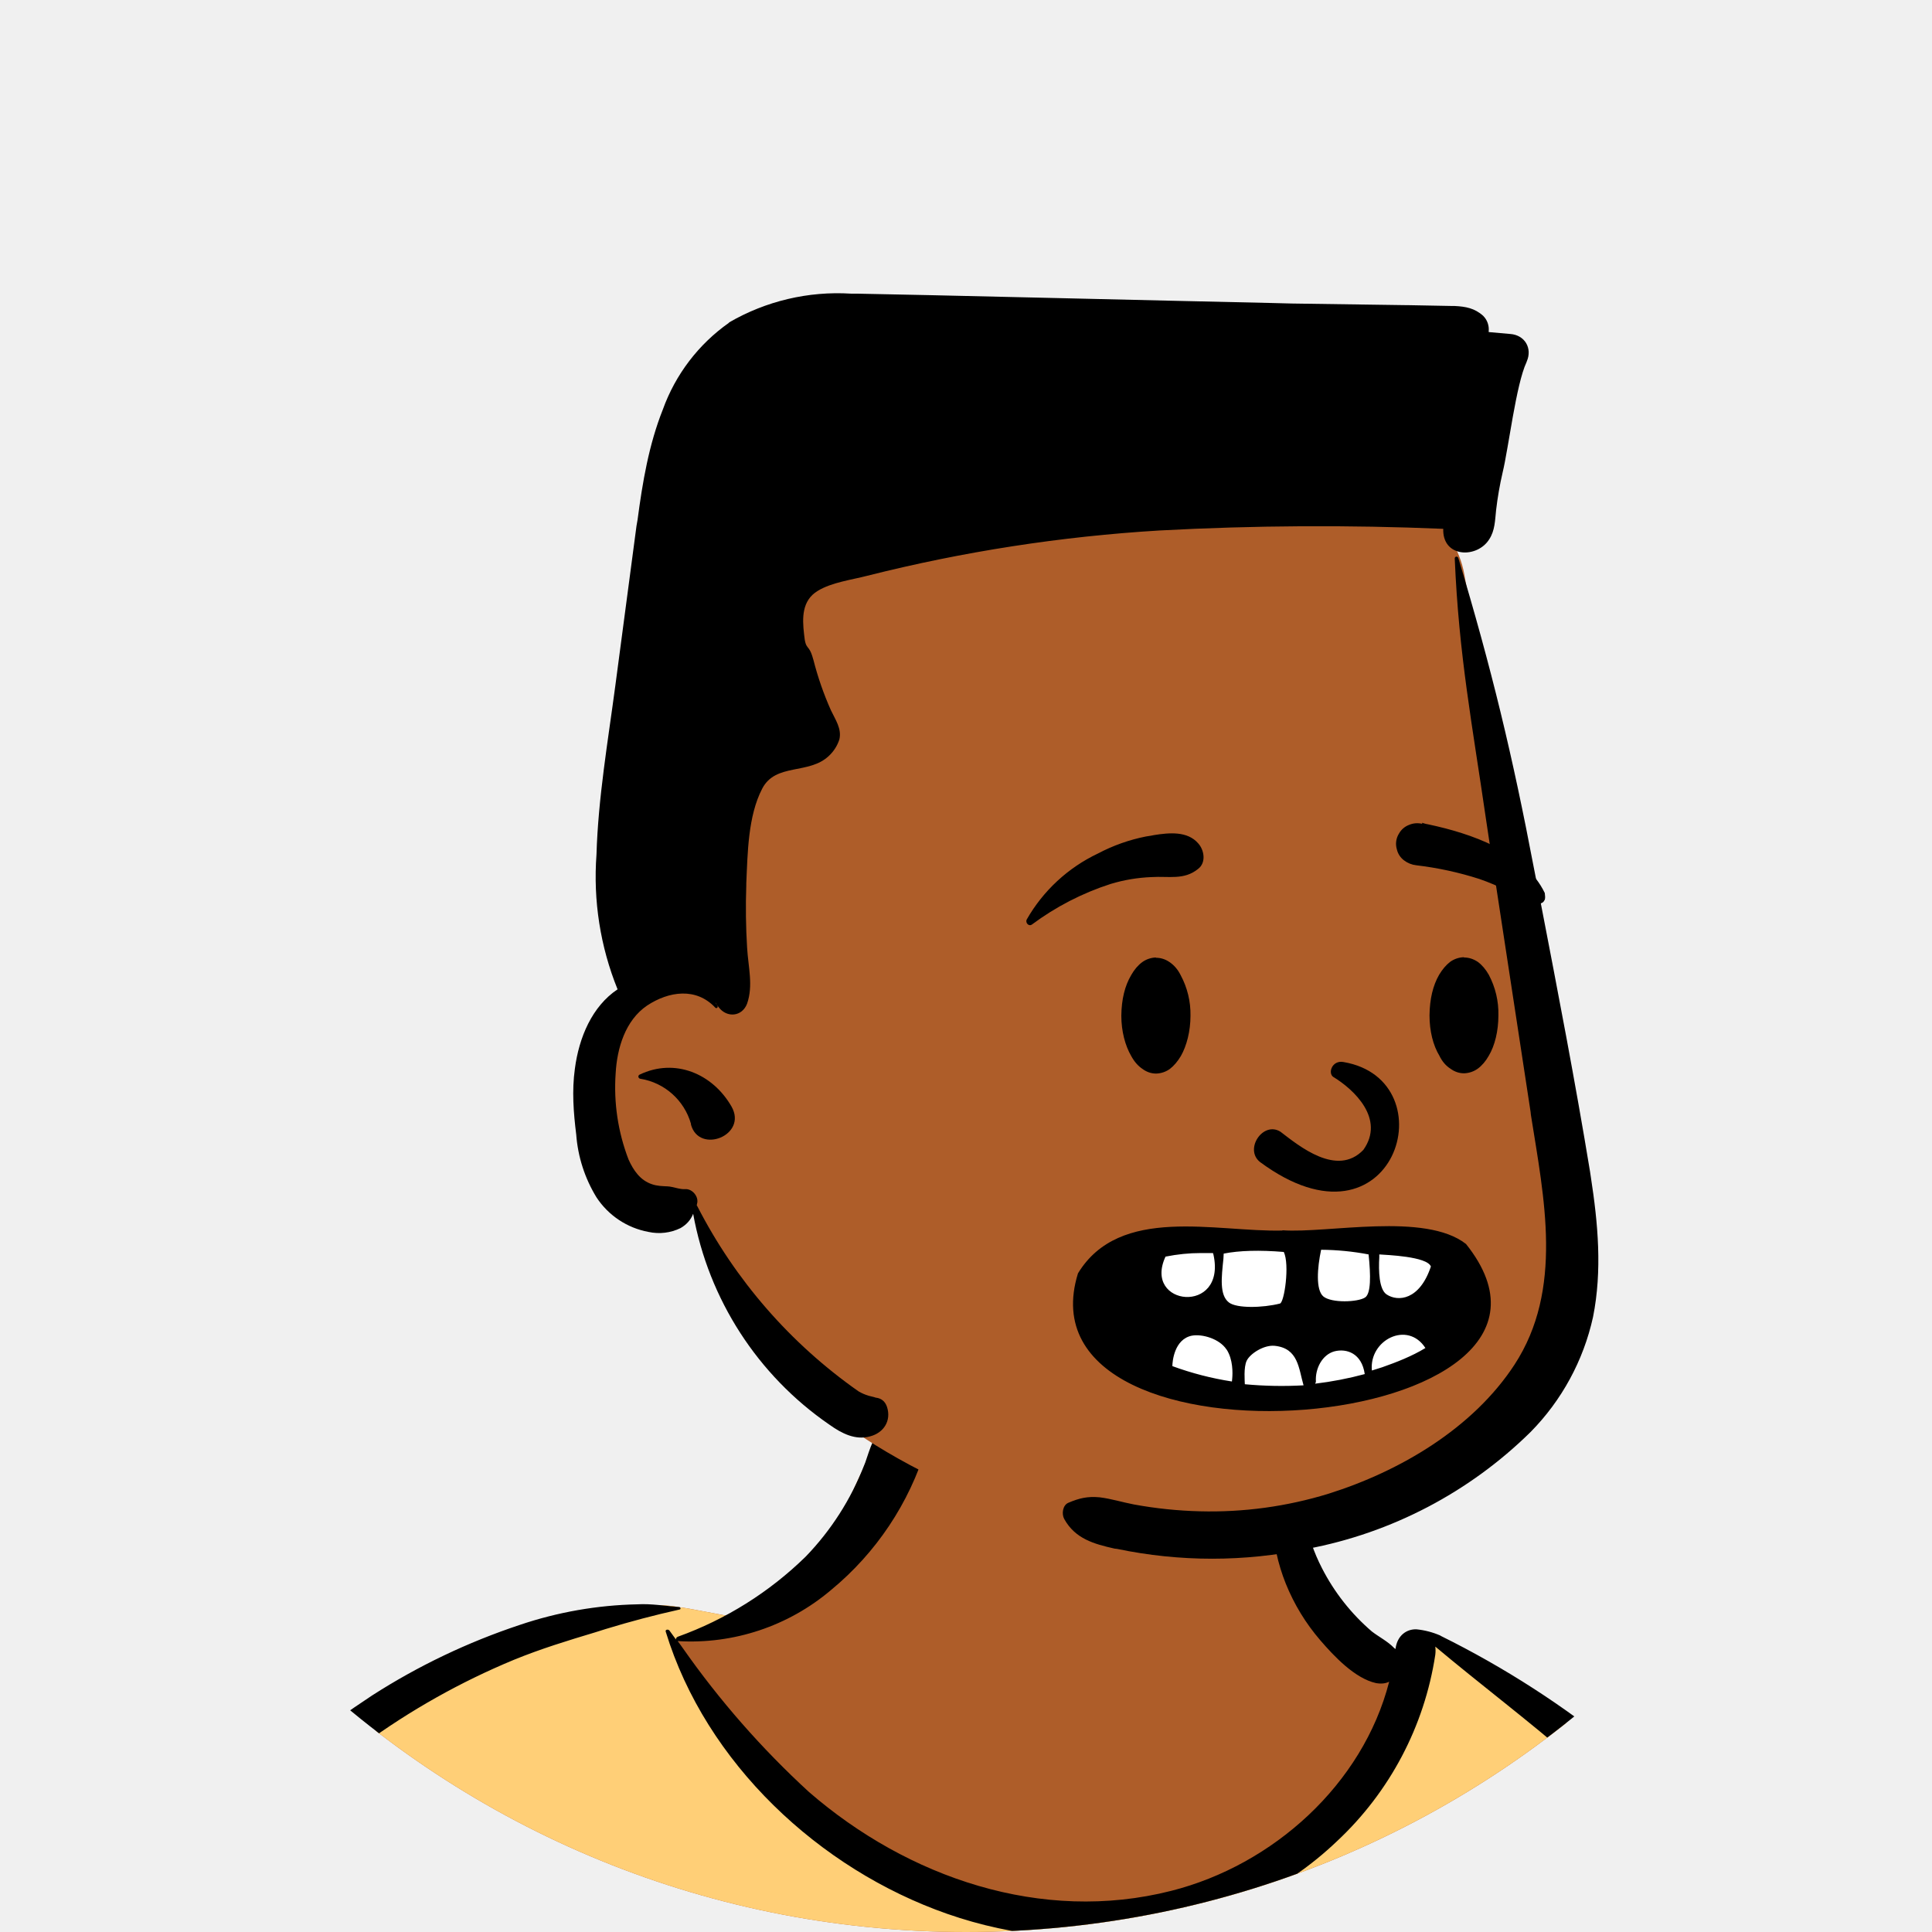
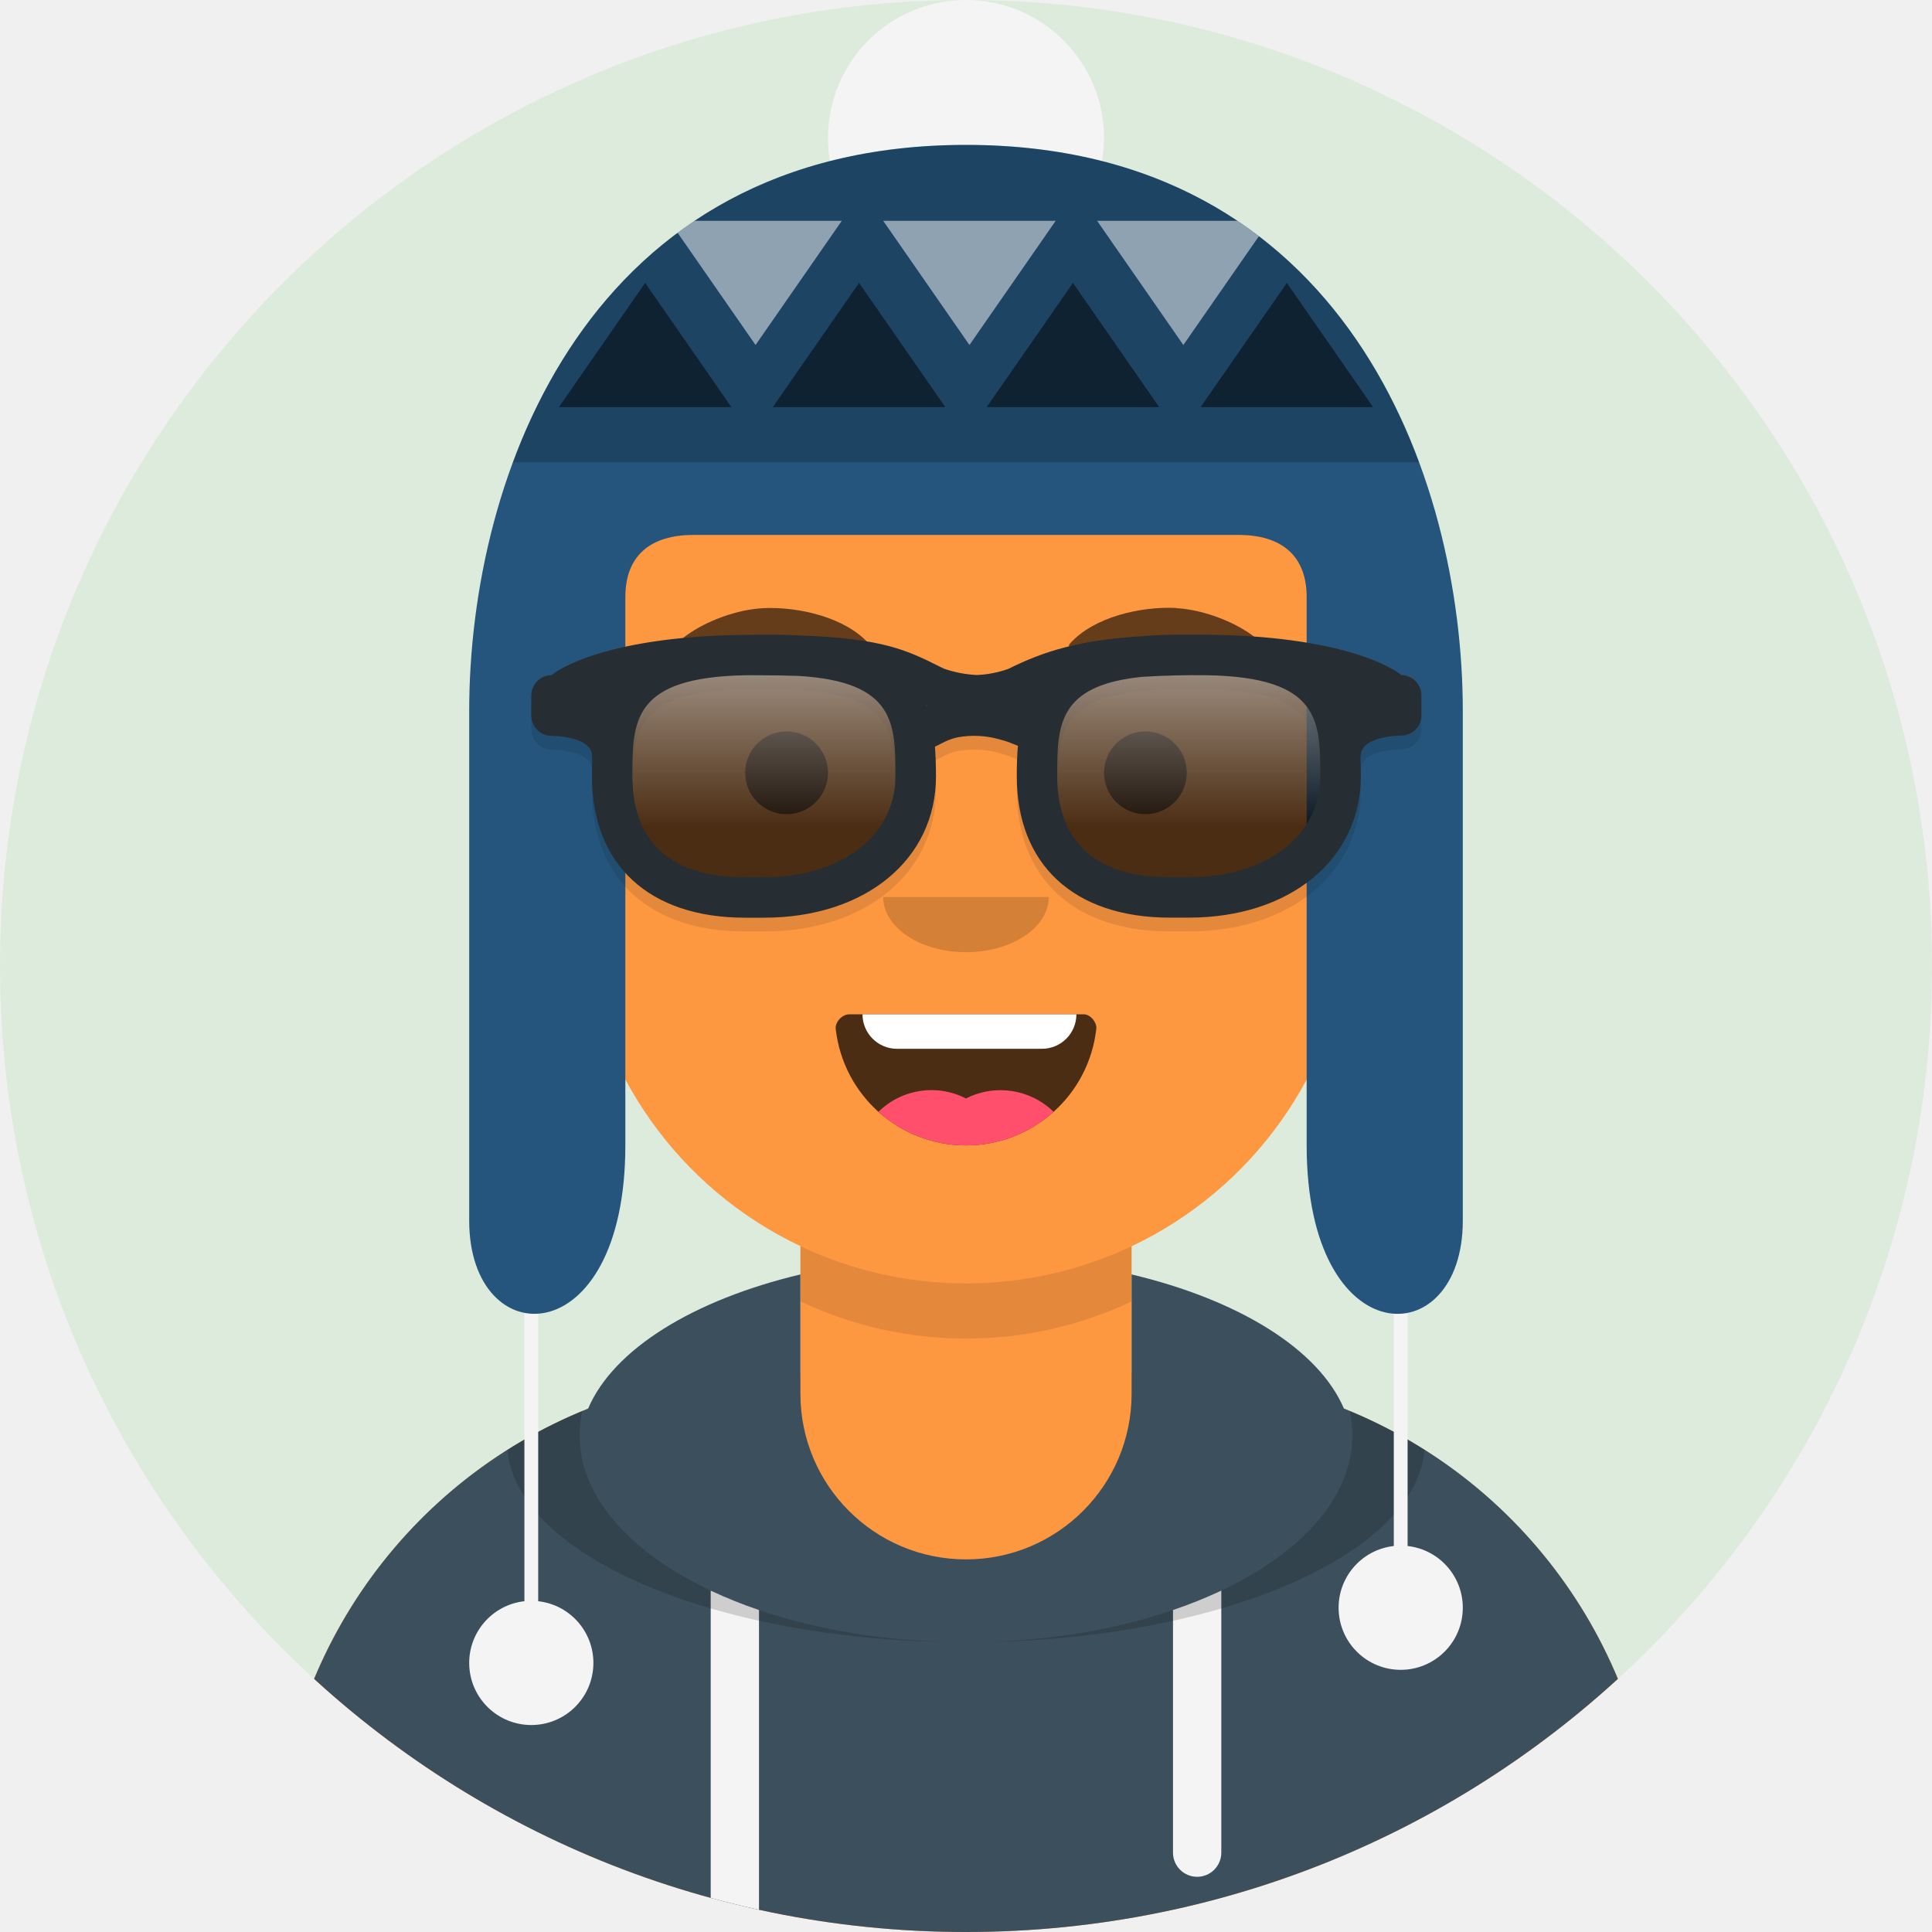
- <svg xmlns="http://www.w3.org/2000/svg" viewBox="0 0 704 704" fill="none" shape-rendering="auto" aria-hidden="true">
+ <svg xmlns="http://www.w3.org/2000/svg" viewBox="0 0 280 280" fill="none" shape-rendering="auto" aria-hidden="true">
  <defs>
-     <g id="head-flatTop-7e933b57">
-       <path fill-rule="evenodd" clip-rule="evenodd" d="M392 195.3c56.8 0 130.1 35.6 136.4 72 7.3 43 46.8 208 37.9 261-9 52.8-57 90.9-133.7 90.9-76.8 0-134.2-41.9-147.3-56.3s-37.6-65.7-37.6-65.7-41-5.5-41.3-39 26.8-45.7 26.8-45.7-9.6-132.3 14.5-166.7c24.2-34.5 87.6-50.5 144.3-50.5" fill="#ae5d29" />
-       <path fill-rule="evenodd" clip-rule="evenodd" d="M524.9 261.5c0-.8 1-.9 1.3-.2 12.2 40.5 19.8 72 27.7 113.5l2.4 12.2c6.3 32.6 12.6 65.1 18 97.9l.3 2c2.6 16.8 4.2 34 .8 51a86 86 0 0 1-22.8 41.9 158 158 0 0 1-81.6 42.6 170 170 0 0 1-69.4 0l-.9-.1c-7.6-1.7-14.4-3.6-18.4-10.8-1-1.8-.6-5 1.5-5.9 4-1.7 7-2.4 11.4-2 4.2.5 8.3 1.8 12.5 2.6q12 2.2 24.1 2.5a147 147 0 0 0 47-6.4c26.1-8.2 52.7-23.8 67.9-47 18-27.5 10.8-60.8 6-91.1l-.1-1-14.2-92.8-2-13.3c-5.1-35.1-10-60.2-11.5-95.6m-265-86a79 79 0 0 1 44.5-10.5h2c19.5.3 118.1 2.7 151.2 3.4l7.8.2 42.2.6h.6l15.9.3h.8c4 .2 7.3.8 10.4 3.6a7 7 0 0 1 2 5.6v.3l7.9.7c5.3.4 8.1 5.2 6 10l-.1.3c-3.8 8-6.6 31.5-8.7 40.1q-1.6 6.9-2.4 13.8c-.4 3.7-.4 7.4-2.5 10.6-4.3 6.9-16.5 6.8-16.8-3v-.8a1085 1085 0 0 0-103.6.6 579 579 0 0 0-106.7 16.5c-5.8 1.5-13 2.4-18.1 5.5-5.8 3.5-5.7 9.8-5 15.8.6 6.4 1.7 3.1 3.3 9l.1.3a114 114 0 0 0 6.4 18.4c1.6 3.4 4 6.7 3.1 10.6a14 14 0 0 1-3.8 6c-7.3 7-19.5 2.5-24.4 12-5.2 10-5.3 23.5-5.8 34.5v.7q-.4 11.4.3 22.7c.4 7 2.3 13.8 0 20.4-1.8 4.8-7.4 5.3-10.4 1.3l-1-1.3-.2-.5.8 1.4c.3.5-.4 1-.8.6-7-7.5-17-6-24.9-.8-8 5.4-11 15.6-11.5 24.7a73 73 0 0 0 4.7 31.4c1.8 4 4.3 7.6 8.5 9 2 .7 3.8.7 5.8.8s4.5 1.2 6.5 1c2.6-.1 5 2.9 4.2 5.4v.1l-.1.4.2.3a186 186 0 0 0 58.9 67.5q1.7 1 3.7 1.6l2 .5.6.2h.1q3 .4 4 3.4c1.6 5-1.2 9.4-6.2 10.7-5.3 1.5-10.4-1.1-14.6-4.1l-.3-.2a119 119 0 0 1-49.7-76.8q-1.3 3.3-4.6 5.2a18 18 0 0 1-11.7 1.4 29 29 0 0 1-19-12.6 51 51 0 0 1-7.4-22.9c-1-8-1.6-16-.5-23.9 1.5-11.5 6.3-22.8 15.6-29a109 109 0 0 1-7.7-49.1c.6-20.6 4.2-41.4 6.9-61.7l7.7-58 .4-2.3c1.8-13.6 4.1-27.3 9.2-40.1a66 66 0 0 1 24.2-31.7m-32.7 274c12.9-6.2 26.7-.4 33.6 11.6 6 10.5-11.8 17.5-14.8 6.6v-.3a23 23 0 0 0-18.4-16.4c-.7 0-1.2-1-.4-1.5" fill="#000000" />
+     <g id="clothes-hoodie-e370bf56">
+       <path d="M76 0C60.48 3.7 48.9 10.83 45.23 19.45A72 72 0 0 0 0 86.3v9h200v-9a72 72 0 0 0-45.23-66.86C151.1 10.83 139.52 3.69 124 0v17.3a24 24 0 1 1-48 0z" fill="#3c4f5c" />
+       <path d="M70 48.64a67 67 0 0 1-7-2.81V95.3h7zm60 0a67 67 0 0 0 7-2.81V83.8a3.5 3.5 0 1 1-7 0z" fill="#F4F4F4" />
+       <path d="M155.62 19.8a72 72 0 0 1 10.83 5.62c-1.34 15.5-30.58 27.89-66.45 27.89 30.93 0 56-13.44 56-30q0-1.79-.38-3.52m-111.24.01a17 17 0 0 0-.38 3.5c0 16.57 25.07 30 56 30-35.87 0-65.1-12.38-66.45-27.88a72 72 0 0 1 10.83-5.63" fill="black" fill-opacity=".16" />
    </g>
-     <g id="expression-smileTeethGap-7e933b57">
-       <path fill-rule="evenodd" clip-rule="evenodd" d="M61.8 183.4c16.7-11.2 101.5-9 109.3-.4 7.9 8.6 26 33.1-12.8 45.2-38.7 12-86.7 7.9-99.2-7l-.7-.8c-11.8-14.4-13-26 3.4-37" fill="white" />
-       <path fill-rule="evenodd" clip-rule="evenodd" d="M134.8 117.4c7.6 4.6 19 15.3 11 26.6-9.6 10-23.4-1.4-30.2-6.6-6.3-4-13.3 6.3-7.5 11 49 36.3 69-29.8 30.5-36.4-4.2-.8-5.8 4-3.8 5.4M66.6 29.8l1.9-.3 1-.2c5.6-.9 12.2-1.5 16.1 3 2.2 2.4 3 7 0 9.3-5.1 4.2-10.8 2.6-17 3q-7.6.3-14.9 2.5A99 99 0 0 0 25 61.9c-1.2.8-2.4-.7-1.9-1.8a59 59 0 0 1 26-24.1 64 64 0 0 1 17.5-6.2m49.7 143.5c16.5 1.2 52-6.7 66.9 5C238.9 248 18 266 41.8 189c15.2-25 50.2-15 74.5-15.6m-2.8 42c-4-.4-9 2.9-10.2 5.4-1.2 2.4-.7 7.7-.7 8.6q10.7 1 21.4.4c-1.8-6.2-1.9-13.5-10.5-14.4m32.8 10.3c-1.1-7.6-6.6-9.4-11-8.3-4.5 1.2-7.1 6.3-6.8 11q0 .4-.3.8 9.2-1.1 18.1-3.5m-50.4-9c-2.5-3.8-8.7-5.7-12.6-5-6.4 1.3-7.1 9.4-7.1 11.1a113 113 0 0 0 21.7 5.6l.1-1c.2-2.1.3-7-2-10.6m72.4-.6c-6.5-10.1-20.6-2.9-19.5 8.2l3.8-1.2c5.1-1.8 10.8-4 15.7-7m-51.6-35q-13.3-1.1-21.9.6l-.1 1.9c-.7 6.7-1.5 13.2 2 15.9 2.8 2.2 12.3 2 18.6.4 1.6-.4 3.6-14.2 1.4-18.8m13.6-.8c-1.4 6.6-2 14.6.8 17 3 2.5 12.6 2.1 15.2.4 2.2-1.4 2.1-8.1 1.3-15.7a96 96 0 0 0-17.3-1.7M91 181.6h-4.5q-6.3 0-12.8 1.3c-8.4 18.1 22.2 21.3 17.5-.6zm60.6.5v1c-.3 5-.1 11.8 2.7 13.6 4.1 2.7 12 2.1 16.1-10.2-1.4-3.7-16.2-4.2-18.8-4.4M70.2 74q2.7 0 5 1.6 2.5 1.7 4 4.7a30 30 0 0 1 3.6 14.8c0 5.7-1.4 11-3.5 14.7q-1.8 3-4 4.7a9 9 0 0 1-5 1.7q-2.7 0-5-1.7-2.4-1.6-4.1-4.7c-2.2-3.8-3.6-9-3.6-14.7q.1-8.9 3.6-14.8 1.7-3 4-4.7a9 9 0 0 1 5-1.7m112.3 0q2.6 0 5 1.6 2.3 1.7 4 4.7A30 30 0 0 1 195 95c0 5.7-1.3 11-3.5 14.7q-1.7 3-4 4.7a9 9 0 0 1-5 1.7q-2.7 0-5-1.7-2.5-1.6-4-4.7c-2.3-3.8-3.6-9-3.6-14.7q.1-8.9 3.5-14.8 1.8-3 4-4.7a9 9 0 0 1 5-1.7m-15.3-49 1.4.4 1 .2c15.5 3.3 35.1 9.9 42.4 25 .3 2.1 0 2.6-.3 2.9q-.1.5-1.4 1A37 37 0 0 1 201 51l-2.8-1.4a78 78 0 0 0-10.1-4.3q-11.2-3.6-23-5a9 9 0 0 1-4.5-1.8 7 7 0 0 1-2.6-4 7 7 0 0 1 .8-5.8 7 7 0 0 1 3.6-3.1q2.3-1 4.9-.4" fill="#000000" />
+     <g id="mouth-smile-e370bf56">
+       <path fill-rule="evenodd" clip-rule="evenodd" d="M27.12 9.13a19 19 0 0 0 37.77-.09c.08-.77-.77-2.04-1.85-2.04H29.1C28 7 27 8.18 27.12 9.13" fill="black" fill-opacity=".7" />
+       <path d="M62 7H31a5 5 0 0 0 5 5h21a5 5 0 0 0 5-5" fill="white" />
+       <path d="M58.7 21.14A11 11 0 0 0 46 19.2a10.95 10.95 0 0 0-12.7 1.94A19 19 0 0 0 46 26c4.88 0 9.33-1.84 12.7-4.86" fill="#FF4F6D" />
    </g>
-     <clipPath id="clip-7e933b57">
-       <rect width="704" height="704" rx="352" ry="352" />
+     <g id="nose-default-e370bf56">
+       <path fill-rule="evenodd" clip-rule="evenodd" d="M0 0c0 4.42 5.37 8 12 8s12-3.58 12-8" fill="black" fill-opacity=".16" />
+     </g>
+     <g id="eyes-default-e370bf56">
+       <path d="M22 14a6 6 0 1 1-12 0 6 6 0 0 1 12 0m52 0a6 6 0 1 1-12 0 6 6 0 0 1 12 0" fill="black" fill-opacity=".6" />
+     </g>
+     <g id="eyebrows-defaultNatural-e370bf56">
+       <path fill-rule="evenodd" clip-rule="evenodd" d="M18.68 6.15c-5.8.27-15.2 4.49-14.95 10.34 0 .15.3.24.43.1 2.75-2.97 22.31-5.96 29.2-4.37.63.14 1.11-.48.71-.93-3.42-3.82-10.17-5.4-15.39-5.15m59.91 0c5.8.27 15.2 4.49 14.95 10.34 0 .15-.29.24-.42.1-2.76-2.97-22.32-5.96-29.2-4.37-.64.14-1.12-.48-.72-.93 3.42-3.84 10.2-5.42 15.4-5.17" fill="black" fill-opacity=".6" />
+     </g>
+     <g id="top-winterHat02-e370bf56">
+       <path d="M196 168h-2v56.06a9 9 0 1 0 2 0zm-126 8h-2v56.06a9 9 0 1 0 2 0z" fill="#F4F4F4" />
+       <circle cx="132" cy="20" r="20" fill="#F4F4F4" />
+       <path d="M92.45 77.53h79.1c6.08 0 9.82 2.93 9.82 9V166c0 30.46 22.63 30.41 22.63 10.92v-73.86C204 68.8 186.77 21 132 21s-72 47.8-72 82.05v73.86c0 19.5 22.63 19.54 22.63-10.92V86.53c0-6.07 3.73-9 9.82-9" fill="#25557c" />
+       <path d="M197.67 67H66.33c9.1-24.5 28.93-46 65.67-46s56.58 21.5 65.67 46" fill="black" fill-opacity=".2" />
+       <path d="M90.2 33.73 101.5 50 114 32H92.66q-1.25.84-2.46 1.73M171.34 32H151l12.5 18 10.95-15.77q-1.5-1.15-3.11-2.23M132.5 50 120 32h25z" fill="white" fill-opacity=".5" />
+       <path d="M98 59 85.5 41 73 59zm31 0-12.5-18L104 59zm18.5-18L160 59h-25zM191 59l-12.5-18L166 59z" fill="black" fill-opacity=".5" />
+     </g>
+     <linearGradient id="accessoriesWayfarers-a" x1="74.52" y1="48.93" x2="74.52" y2="84.07" gradientUnits="userSpaceOnUse">
+       <stop stop-color="white" stop-opacity=".5" />
+       <stop offset=".71" stop-opacity=".5" />
+     </linearGradient>
+     <linearGradient id="accessoriesWayfarers-b" x1="74.52" y1="48.93" x2="74.52" y2="84.07" gradientUnits="userSpaceOnUse">
+       <stop stop-color="white" stop-opacity=".5" />
+       <stop offset=".71" stop-opacity=".5" />
+     </linearGradient>
+     <g id="accessories-wayfarers-e370bf56">
+       <path fill-rule="evenodd" clip-rule="evenodd" d="M33.48 48c-21.12 0-28.63 5.17-29.32 5.86a2.93 2.93 0 0 0-2.93 2.93v2.92a2.93 2.93 0 0 0 2.93 2.93s5.87 0 5.87 2.93q0 .3.03.45-.04 1.23-.04 2.48c0 12.84 8.3 20.5 22.18 20.5h2.75c14.68 0 24.93-8.43 24.93-20.5q0-2.17-.15-4.28l1.45-.73q.86-.42 1.88-.64a13.4 13.4 0 0 1 5.94.28q1.1.3 1.5.46l1.25.5a51 51 0 0 0-.16 4.4c0 12.81 8.29 20.5 22.18 20.5h2.75c14.68 0 24.93-8.46 24.93-20.5q0-1.28-.05-2.5.03-.18.04-.46c0-2.93 5.86-2.93 5.86-2.93 1.62 0 2.93-1.3 2.93-2.93v-2.9a2.93 2.93 0 0 0-2.93-2.93c-.69-.69-8.19-5.86-29.32-5.86h-2.93q-2.74 0-5.08.21c-9.38.56-14.46 2.2-19.63 4.76-.54.2-2.38.8-4.53.88a17 17 0 0 1-4.77-.92l-.42-.2c-4.9-2.46-8.35-4.19-20.55-4.62q-1.73-.1-3.66-.1zm-1.11 5.86h1.11q3.66 0 6.48.1C54 54.8 54 60.91 54 68.5c0 8.62-7.84 14.64-19.06 14.64H32.2c-13.49 0-16.32-7.96-16.32-14.64 0-8 0-14.37 16.5-14.64m26.1 4.36.1.03-.08.03zm14.51 0-.07.03.05.02zm16.7-4.12a125 125 0 0 1 9.41-.24c16.48.27 16.48 6.63 16.48 14.64 0 8.62-7.84 14.64-19.06 14.64h-2.75c-13.49 0-16.32-7.96-16.32-14.64 0-7.25 0-13.15 12.24-14.4" fill="black" fill-opacity=".1" />
+       <path d="M34.95 84.07c13.75 0 22-7.87 22-17.57s-1.3-17.57-20.55-17.57h-2.93c-19.24 0-20.53 7.86-20.53 17.57 0 9.7 5.5 17.57 19.25 17.57z" fill="black" fill-opacity=".7" />
+       <path d="M34.95 84.07c13.75 0 22-7.87 22-17.57s-1.3-17.57-20.55-17.57h-2.93c-19.24 0-20.53 7.86-20.53 17.57 0 9.7 5.5 17.57 19.25 17.57z" fill="url(#accessoriesWayfarers-a)" style="mix-blend-mode:screen" />
+       <path d="M96.52 84.07c13.75 0 22-7.87 22-17.57s-1.3-17.57-20.54-17.57h-2.93c-19.25 0-20.53 7.86-20.53 17.57 0 9.7 5.5 17.57 19.25 17.57z" fill="black" fill-opacity=".7" />
+       <path d="M96.52 84.07c13.75 0 22-7.87 22-17.57s-1.3-17.57-20.54-17.57h-2.93c-19.25 0-20.53 7.86-20.53 17.57 0 9.7 5.5 17.57 19.25 17.57z" fill="url(#accessoriesWayfarers-b)" style="mix-blend-mode:screen" />
+       <path fill-rule="evenodd" clip-rule="evenodd" d="M33.48 46c-21.12 0-28.63 5.17-29.32 5.86a2.93 2.93 0 0 0-2.93 2.93v2.92a2.93 2.93 0 0 0 2.93 2.93s5.87 0 5.87 2.93q0 .3.03.45-.04 1.23-.04 2.48c0 12.84 8.3 20.5 22.18 20.5h2.75c14.68 0 24.93-8.43 24.93-20.5q0-2.17-.15-4.28l1.45-.73q.86-.42 1.88-.64a13.4 13.4 0 0 1 5.94.28q1.1.29 1.5.46l1.25.5a51 51 0 0 0-.16 4.4c0 12.81 8.29 20.5 22.18 20.5h2.75c14.68 0 24.93-8.46 24.93-20.5q0-1.28-.05-2.5.03-.17.04-.46c0-2.93 5.86-2.93 5.86-2.93 1.62 0 2.93-1.3 2.93-2.93v-2.9a2.93 2.93 0 0 0-2.93-2.93c-.69-.69-8.19-5.86-29.32-5.86h-2.93q-2.74 0-5.08.21c-9.38.56-14.46 2.2-19.63 4.76-.54.2-2.38.8-4.53.88a17 17 0 0 1-4.77-.92l-.42-.2c-4.9-2.46-8.35-4.19-20.55-4.62q-1.73-.1-3.66-.1zm-1.11 5.86h1.11q3.66 0 6.48.1C54 52.8 54 58.91 54 66.5c0 8.62-7.84 14.64-19.06 14.64H32.2c-13.49 0-16.32-7.96-16.32-14.64 0-8 0-14.37 16.5-14.64m26.1 4.36.1.03-.08.03zm14.51 0-.07.03.05.02zm16.7-4.12a125 125 0 0 1 9.41-.24c16.48.27 16.48 6.63 16.48 14.64 0 8.62-7.84 14.64-19.06 14.64h-2.75c-13.49 0-16.32-7.96-16.32-14.64 0-7.25 0-13.15 12.24-14.4" fill="#262e33" />
+     </g>
+     <clipPath id="clip-e370bf56">
+       <rect width="280" height="280" rx="140" ry="140" />
    </clipPath>
  </defs>
-   <g clip-path="url(#clip-7e933b57)">
-     <path fill-rule="evenodd" clip-rule="evenodd" d="M705.3 1074a2351 2351 0 0 1-15.6-101c-1-7.7-2.5-16.4 2.7-22 7.3-8 14-14.8 14.8-26.2.8-10.7-2.8-22.4-5-32.8a809 809 0 0 0-17.3-64.7q-10-32.5-21.3-64.6c-6.9-20-13.5-40.3-22.5-59.5-17-36.5-46-63.5-81.6-81.6-9-4.5-27-20.5-36.3-24-8.5-3.4-8.5 6.3-16.9 2.6-6.7-2.9-13-6.7-16.7-13.2-4-7-14.3-16.9-15.9-25-3.3-17.4.3-32.2-12-45.3a90 90 0 0 0-41.1-23.8c-33.7-9.3-78.5-2.8-98.8 28.5-9.7 14.9-13 33-26.2 45.1-11.4 10.7-8.8 18-23.6 23.4-.9.3-23.6-4.5-24.4-4.2-16.2-3.5-31.7 6.2-46.5 11.8a325 325 0 0 0-63 32.3 399 399 0 0 0-102.3 98.5 483 483 0 0 0-76.4 161c-1.7 6.4-3.5 13-1.5 19.4a25 25 0 0 0 9.8 12.4c6 4.3 18 7 17.7 15.7-.1 6.6-2.4 13.5-3.5 20q-1.9 11.6-3.4 23.2a1232 1232 0 0 0-10.3 106.6 920 920 0 0 0-.5 106q.2 3.5 2 6.2c-1 .4-1.2 2.4.1 2.7l2.7.5a12 12 0 0 0 7 2.4l5.5.2c19.3 4 38.6 7.9 58.1 10.8q35.7 5.2 71.5 8.7c49.2 4.8 98 3.2 147.1.6a1877 1877 0 0 1 147.4-2c49.2 1.4 98.4 3.5 147.6 4.4q82.5 1.6 164.8-5c7.5-.5 12.2-6.5 10.7-14-8.9-44.7-19-89.1-27-134" fill="#ae5d29" />
-     <path fill-rule="evenodd" clip-rule="evenodd" d="m201 597.5 1.2-.4c14.5-5.7 29.6-14.8 45.4-11.4.5-.2 10.8 1.9 17.9 3.2l-6.7 7L247 598q61 100.7 144.3 100.7T517.7 598l4-1q.7 0 1.5.4c9.3 3.6 27.4 19.6 36.3 24.1 35.6 18 64.5 45 81.6 81.6 8.7 18.6 15.2 38 21.8 57.5l.7 2q11.3 32.1 21.3 64.6 9.6 30.6 16.6 61.8l.7 2.9c2.2 10.4 5.8 22 5 32.8a29 29 0 0 1-3 10.7l-80.4 29 38.4 261.3q-52.7 2.3-105.5 1.3c-49.2-.9-98.4-3-147.6-4.3q-71.5-1.9-143 1.7l-12 .6a946 946 0 0 1-139.5-1l-3.1-.3v-38.3l16.3-212.9-83-15.6-81.3-39.5a22 22 0 0 1-5.6-8.8c-1.9-6-.5-12 1-18l.5-1.3a493 493 0 0 1 76.4-161A399 399 0 0 1 138 629.7q29.8-19.6 63-32.3" fill="#ffcf77" />
-     <path fill-rule="evenodd" clip-rule="evenodd" d="M232.2 584.6c5.1-.3 10.3.6 15.4 1 .4.1.6.8 0 .9q-13.5 3-26.9 7.1l-3.8 1.2c-10 3-19.8 6-29.6 10a264 264 0 0 0-54.8 30.8C67.2 682.8 20 754.3-9.9 828.3a526 526 0 0 0-24.3 77c-.4 1.6-2 5.4-1 7 .7 1.3 3.6 2.1 5 2.9l4.5 2.3 25.2 12.9 2.3 1.1c38 18.6 78.4 34.4 121 35.5l.4-3.7a342 342 0 0 1 9.9-60c.3-1 1.6-.6 1.7.3 3 23.1 2 46.4 1 69.7-1.8 41-4.3 82.2-6.5 123.3l-3.9 61.7c-1.3 20.5-1.7 41.6-4.7 62-.6 4.6-6 7-10 6.6a9 9 0 0 1-8-9c0-11.9 1.5-24 2.4-35.8l2.5-33.8c3.1-41.1 6.8-82.2 10.2-123.3l3.8-43.7C76.4 979.8 34.2 963-6.1 943.5c-.6 13.2-2 26.5-3.4 39.6q-5.8 55.2-9.6 110.5a2254 2254 0 0 0-4.2 92.7l-.2 7c0 4.4-.5 8.5-4.3 11.7a9 9 0 0 1-12.6 0c-5-4.6-4.2-10.9-4-17.1a1676 1676 0 0 1 1.8-47.2 1321 1321 0 0 1 10.5-109.5l2-14a461 461 0 0 1 15.5-77.9q-4.6-2.2-9.3-4.7-8.4-4-16.6-8.4c-4.2-2.5-7.9-5.8-9-10.8-1.4-5.5.6-11.5 2-16.9v-.4a502 502 0 0 1 26.6-80 523 523 0 0 1 67.8-117 354 354 0 0 1 88.7-83.3 239 239 0 0 1 53.8-25.7 143 143 0 0 1 42.8-7.5m90.1-66c6-6.5 18.1.2 15.2 8.8a108 108 0 0 1-34.7 52A79 79 0 0 1 247 598l1.7 2.4a321 321 0 0 0 46.1 52.6c36 31.2 84.8 48 132 36 37.1-9.4 69.8-38.8 79.4-76.2q-2 1-4.8.5c-7.7-1.7-15.3-9.8-20.3-15.6q-8-9.3-12.6-20.7c-5.6-14-7.4-32.1.3-45.7 1-1.7 3-.7 3.3 1l.3 2.5c1.5 12.7 3.3 25 9.3 36.6a76 76 0 0 0 18.2 23.1c2.6 2 5.8 3.6 8.1 6l.5.4c.6-5 4.1-7.3 7.6-7.2a29 29 0 0 1 8.8 2.3l.1.1a341 341 0 0 1 65.1 42 259 259 0 0 1 88.4 129c7.5 25.3 11.8 51.4 16.3 77.4l2.8 16c4.2 23.9 8.9 48.4 18.4 70.7 2.5 5.7.6 11.1-5.5 13.4L688 953c3.7 16 6 32.5 8.7 48.5 6 34.1 13.2 68 19.4 102l9.3 52.3 4.7 25.2 2.4 13.6.1.7c.5 2.4 1 4.9.4 7.3-.8 2.7-2.9 4.6-4.8 6.6-1.6 1.6-3.8 1.6-5.7.7l-.7-.3c-3.4-1.6-6-3.2-7.3-7q-.9-3.8-1.5-7.7l-2.8-14.5-5-29.1-1.6-9.1a1165 1165 0 0 1-12.8-94.5q-1.6-21-3.5-42.2l-.9-10.5c-1.1-13.3-2.5-27-2.7-40.5l-4.5 1.6L657 964c-5.5 2-12.5 6-18.4 5.2q-4.2-.4-6.8-2.9 3 43.1 8.5 86a1966 1966 0 0 0 22 135l1.9 9.6c.5 3.7-.5 5.9-2.5 9-1.7 2.4-5 3.7-7.8 2-3.6-2.3-5.5-4.3-6.5-8.4q-1.4-5.6-2.3-11.4a1654 1654 0 0 1-11.4-65.2Q622 1044.7 618.5 966a1388 1388 0 0 1-1.4-77.8q0-20 1.4-39.9c1-13.4 3-26.5 4.8-39.8 0-.5.7-.5.7 0 .8 14.9 2.1 29.8 2.8 44.7l1.4 42.8q.9 28.1 2.7 56.2a10 10 0 0 1 8.5-3.1c4.7-1 9.7-3.4 14.1-5l16.8-5.5 26.4-8.7a679 679 0 0 1-18-80.8l-2-12.3c-4-24.2-8.5-48.5-15.8-72a230 230 0 0 0-34.8-68.2 370 370 0 0 0-52.7-55.3C557 627 539.7 614 523 600q.2 1.4 0 3a117 117 0 0 1-35.8 67.9c-37.7 36-93.6 43.4-142 26.5-46.7-16.3-88-55-102.6-102.8-.3-.8.8-1 1.3-.5l2.4 3.3q0-.7.7-1a129 129 0 0 0 46.6-29.2 100 100 0 0 0 21.3-33.3l.4-1c1.7-5 3.2-10.2 7-14.2" fill="black" />
-     <use transform="matrix(.99789 0 0 1 6.3 -58)" href="#head-flatTop-7e933b57" />
-     <use transform="translate(351 275)" href="#expression-smileTeethGap-7e933b57" />
+   <g clip-path="url(#clip-e370bf56)">
+     <rect width="280" height="280" fill="#ddebdc" />
+     <path d="M140 36a56 56 0 0 0-56 56v6.17A12 12 0 0 0 74 110v14a12 12 0 0 0 10.3 11.88A56 56 0 0 0 116 180.6V199h-4a72 72 0 0 0-72 72v9h200v-9a72 72 0 0 0-72-72h-4v-18.38a56 56 0 0 0 31.7-44.73A12 12 0 0 0 206 124v-14a12 12 0 0 0-10-11.83V92a56 56 0 0 0-56-56" fill="#fd9841" />
+     <path d="M116 180.61v8a56 56 0 0 0 24 5.39 56 56 0 0 0 24-5.39v-8a56 56 0 0 1-24 5.39 56 56 0 0 1-24-5.39" fill="black" fill-opacity=".1" />
+     <use transform="translate(40 184.7)" href="#clothes-hoodie-e370bf56" />
+     <use transform="translate(94 140)" href="#mouth-smile-e370bf56" />
+     <use transform="translate(128 130)" href="#nose-default-e370bf56" />
+     <use transform="translate(98 98)" href="#eyes-default-e370bf56" />
+     <use transform="translate(91.86 82)" href="#eyebrows-defaultNatural-e370bf56" />
+     <use transform="translate(8)" href="#top-winterHat02-e370bf56" />
+     <use transform="translate(75.77 46)" href="#accessories-wayfarers-e370bf56" />
  </g>
</svg>
